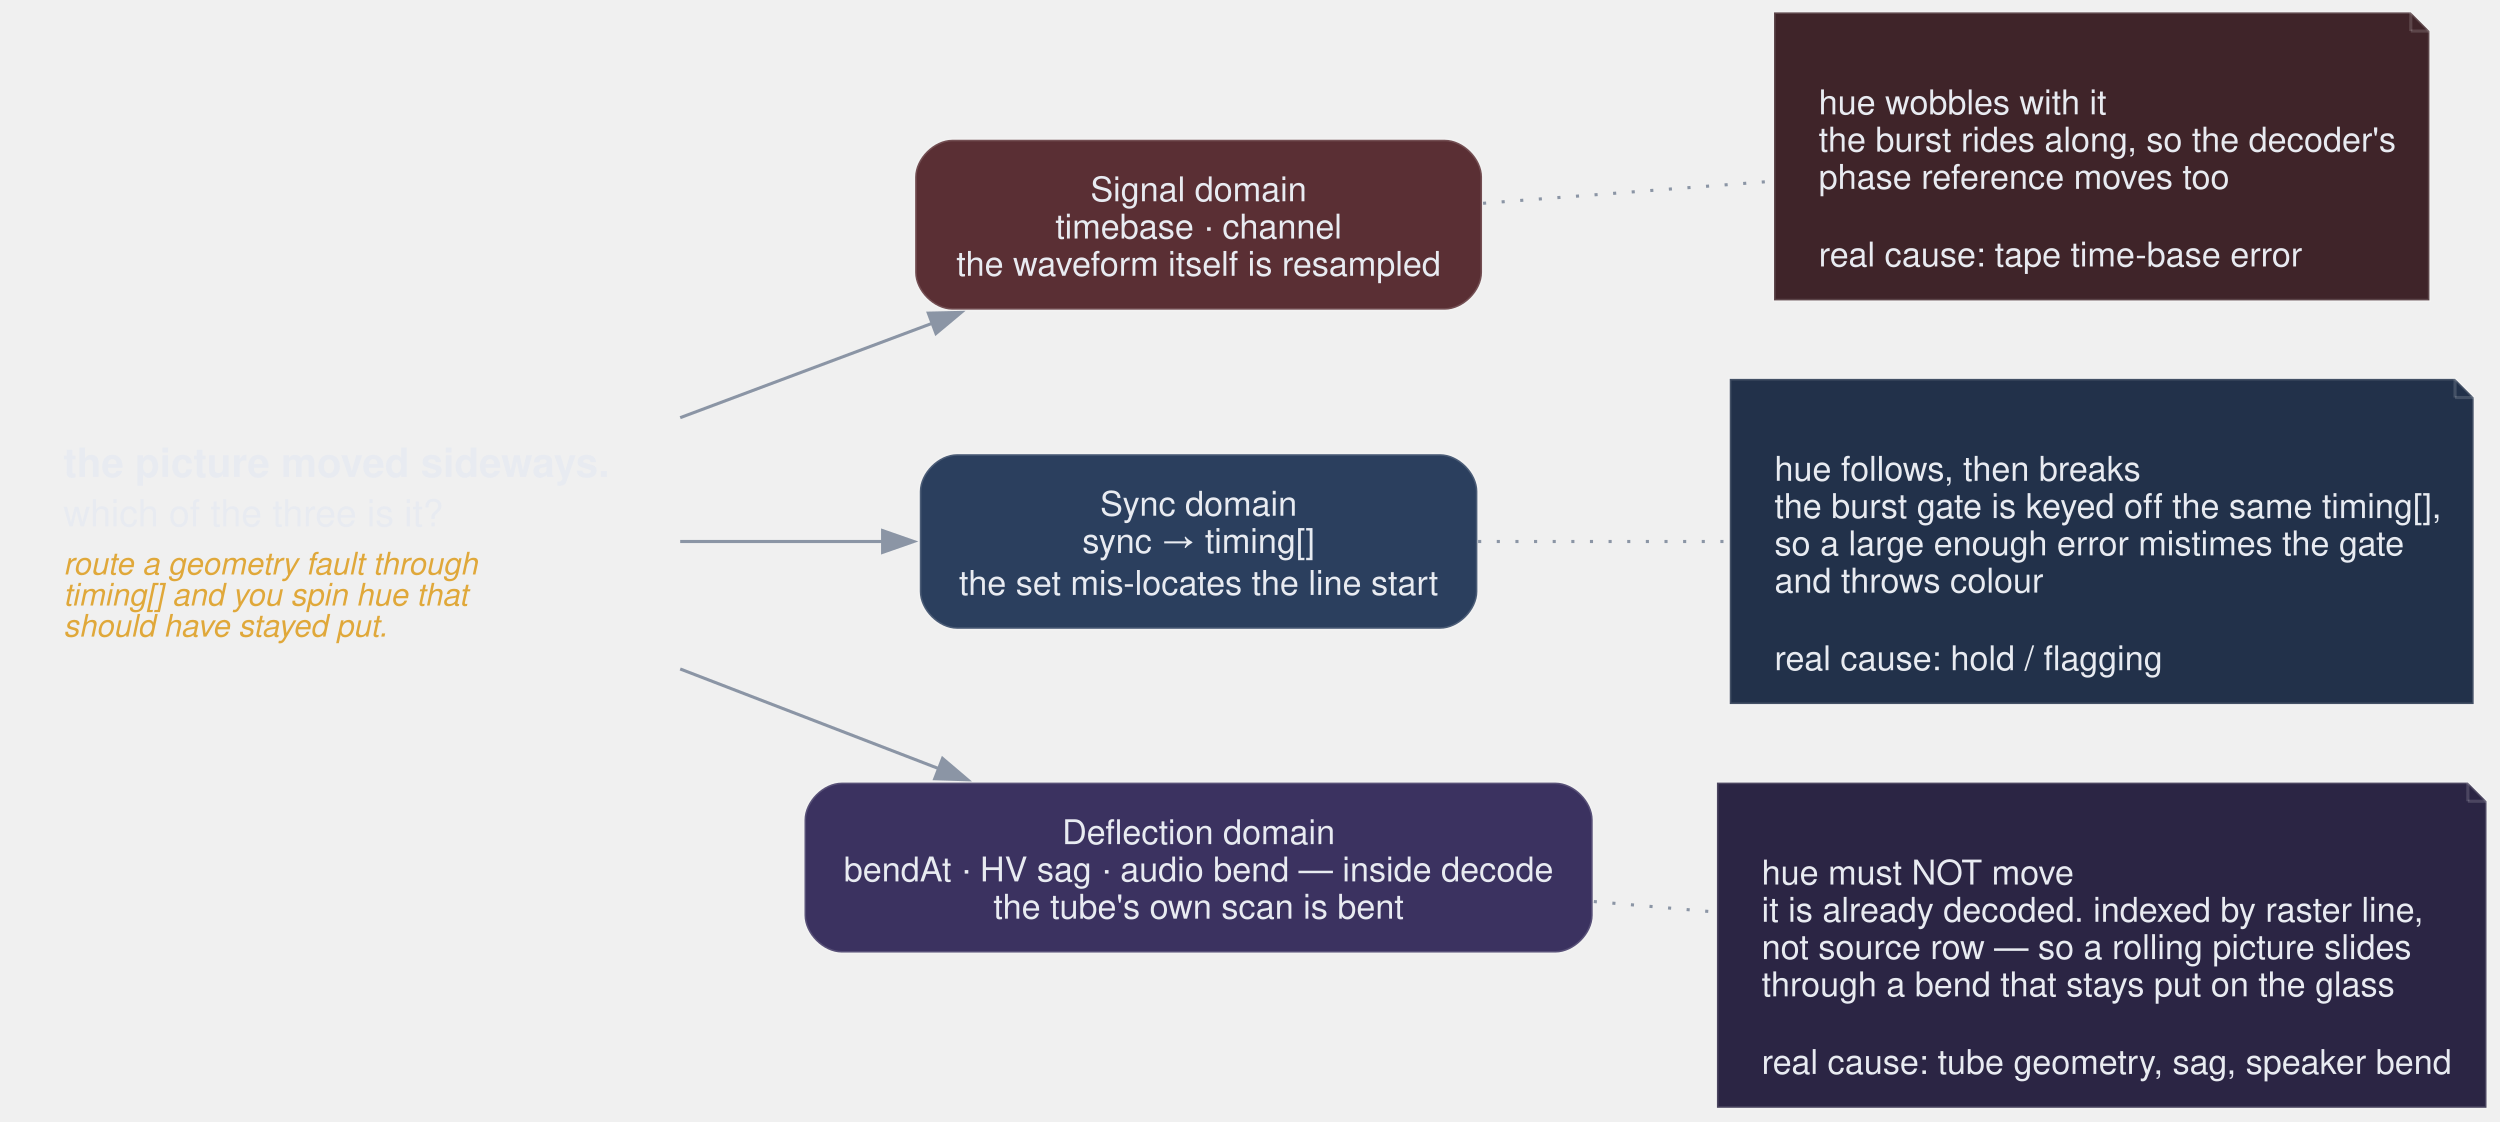
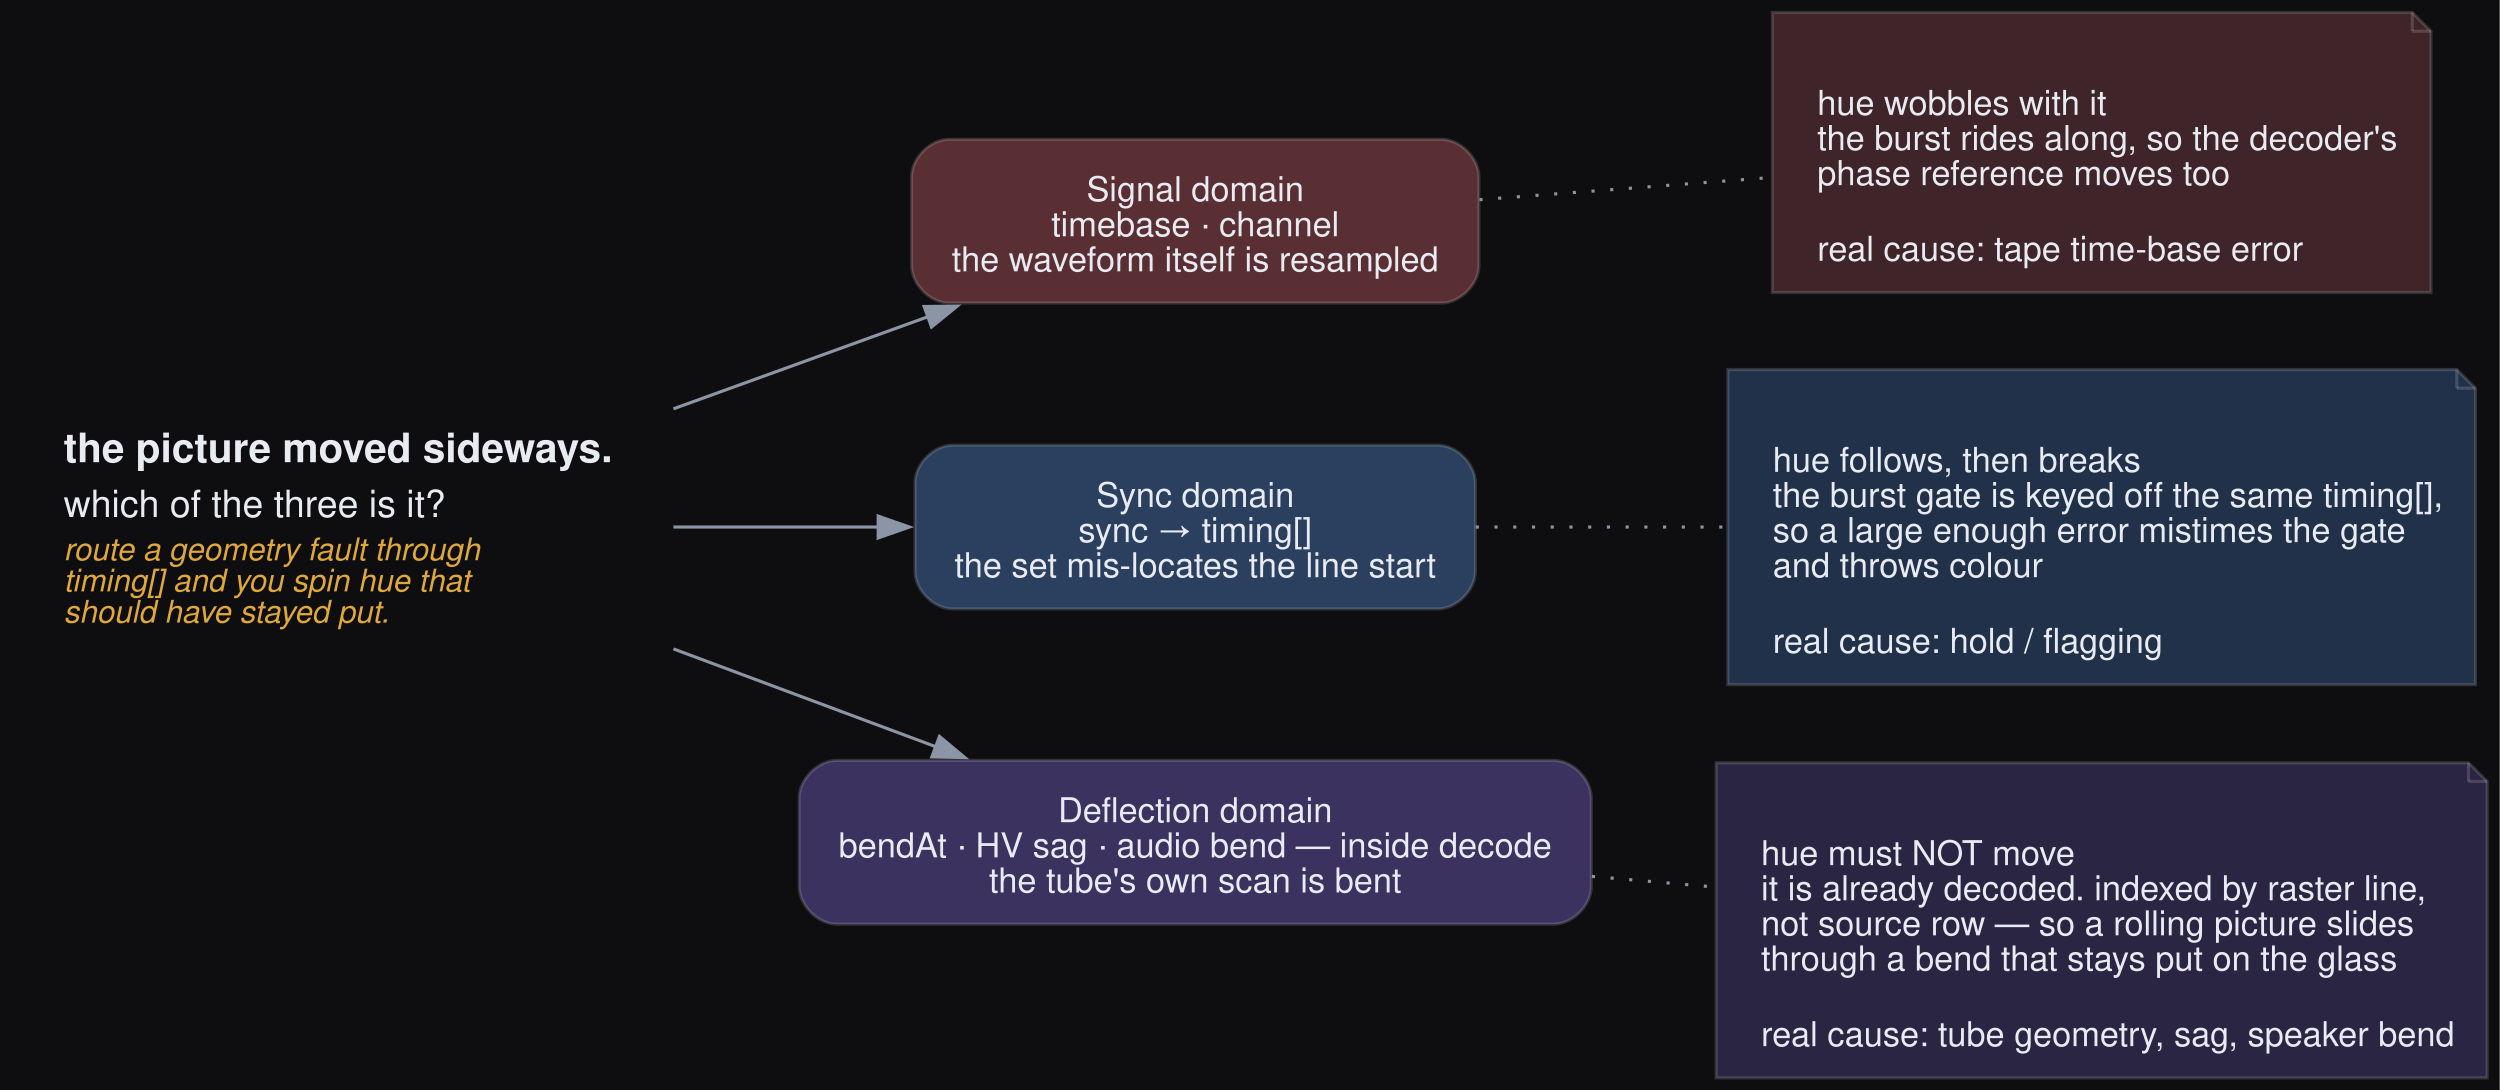
- <svg xmlns="http://www.w3.org/2000/svg" width="805pt" height="361pt" viewBox="0.00 0.00 805.00 361.00">
-   <g id="graph0" class="graph" transform="scale(1 1) rotate(0) translate(4 356.72)">
+ <svg xmlns="http://www.w3.org/2000/svg" width="801pt" height="349pt" viewBox="0.00 0.00 801.00 349.00">
+   <g id="graph0" class="graph" transform="scale(1 1) rotate(0) translate(4 345.35)">
+     <polygon fill="#0e0e11" stroke="none" points="-4,4 -4,-345.35 796.9,-345.35 796.9,4 -4,4" />
    <g id="node1" class="node">
-       <path fill="none" stroke="none" d="M203.05,-225.85C203.05,-225.85 12,-225.85 12,-225.85 6,-225.85 0,-219.85 0,-213.85 0,-213.85 0,-150.88 0,-150.88 0,-144.88 6,-138.88 12,-138.88 12,-138.88 203.05,-138.88 203.05,-138.88 209.05,-138.88 215.05,-144.88 215.05,-150.88 215.05,-150.88 215.05,-213.85 215.05,-213.85 215.05,-219.85 209.05,-225.85 203.05,-225.85" />
-       <text xml:space="preserve" text-anchor="start" x="16.4" y="-203.14" font-family="Helvetica,Arial,sans-serif" font-weight="bold" font-size="13.00" fill="#e8ebf1">the picture moved sideways.</text>
-       <text xml:space="preserve" text-anchor="start" x="16.4" y="-187.24" font-family="Helvetica,Arial,sans-serif" font-size="12.00" fill="#e8ebf1">which of the three is it?</text>
-       <text xml:space="preserve" text-anchor="start" x="16.4" y="-171.74" font-family="Helvetica,Arial,sans-serif" font-style="italic" font-size="10.00" fill="#e0a83a">route a geometry fault through</text>
-       <text xml:space="preserve" text-anchor="start" x="16.4" y="-161.74" font-family="Helvetica,Arial,sans-serif" font-style="italic" font-size="10.00" fill="#e0a83a">timing[] and you spin hue that</text>
-       <text xml:space="preserve" text-anchor="start" x="16.4" y="-151.74" font-family="Helvetica,Arial,sans-serif" font-style="italic" font-size="10.00" fill="#e0a83a">should have stayed put.</text>
+       <path fill="none" stroke="none" d="M200.05,-219.97C200.05,-219.97 12,-219.97 12,-219.97 6,-219.97 0,-213.97 0,-207.97 0,-207.97 0,-145 0,-145 0,-139 6,-133 12,-133 12,-133 200.05,-133 200.05,-133 206.05,-133 212.05,-139 212.05,-145 212.05,-145 212.05,-207.97 212.05,-207.97 212.05,-213.97 206.05,-219.97 200.05,-219.97" />
+       <text xml:space="preserve" text-anchor="start" x="16.4" y="-197.26" font-family="Helvetica,Arial,sans-serif" font-weight="bold" font-size="13.00" fill="#e8ebf1">the picture moved sideways.</text>
+       <text xml:space="preserve" text-anchor="start" x="16.4" y="-179.71" font-family="Helvetica,Arial,sans-serif" font-size="12.00" fill="#e8ebf1">which of the three is it?</text>
+       <text xml:space="preserve" text-anchor="start" x="16.4" y="-165.86" font-family="Helvetica,Arial,sans-serif" font-style="italic" font-size="10.00" fill="#e0a83a">route a geometry fault through</text>
+       <text xml:space="preserve" text-anchor="start" x="16.4" y="-155.86" font-family="Helvetica,Arial,sans-serif" font-style="italic" font-size="10.00" fill="#e0a83a">timing[] and you spin hue that</text>
+       <text xml:space="preserve" text-anchor="start" x="16.4" y="-145.86" font-family="Helvetica,Arial,sans-serif" font-style="italic" font-size="10.00" fill="#e0a83a">should have stayed put.</text>
    </g>
    <g id="node2" class="node">
-       <path fill="#5a2f34" stroke="#ffffff" stroke-opacity="0.149" d="M461.22,-311.72C461.22,-311.72 302.67,-311.72 302.67,-311.72 296.67,-311.72 290.67,-305.72 290.67,-299.72 290.67,-299.72 290.67,-269 290.67,-269 290.67,-263 296.67,-257 302.67,-257 302.67,-257 461.22,-257 461.22,-257 467.22,-257 473.22,-263 473.22,-269 473.22,-269 473.22,-299.72 473.22,-299.72 473.22,-305.72 467.22,-311.72 461.22,-311.72" />
-       <text xml:space="preserve" text-anchor="middle" x="381.95" y="-291.91" font-family="Helvetica,Arial,sans-serif" font-size="11.00" fill="#e8ebf1">Signal domain</text>
-       <text xml:space="preserve" text-anchor="middle" x="381.95" y="-279.91" font-family="Helvetica,Arial,sans-serif" font-size="11.00" fill="#e8ebf1">timebase · channel</text>
-       <text xml:space="preserve" text-anchor="middle" x="381.95" y="-267.91" font-family="Helvetica,Arial,sans-serif" font-size="11.00" fill="#e8ebf1">the waveform itself is resampled</text>
+       <path fill="#5a2f34" stroke="#ffffff" stroke-opacity="0.149" d="M457.85,-300.72C457.85,-300.72 300.05,-300.72 300.05,-300.72 294.05,-300.72 288.05,-294.72 288.05,-288.72 288.05,-288.72 288.05,-260.25 288.05,-260.25 288.05,-254.25 294.05,-248.25 300.05,-248.25 300.05,-248.25 457.85,-248.25 457.85,-248.25 463.85,-248.25 469.85,-254.25 469.85,-260.25 469.85,-260.25 469.85,-288.72 469.85,-288.72 469.85,-294.72 463.85,-300.72 457.85,-300.72" />
+       <text xml:space="preserve" text-anchor="middle" x="378.95" y="-280.91" font-family="Helvetica,Arial,sans-serif" font-size="11.00" fill="#e8ebf1">Signal domain</text>
+       <text xml:space="preserve" text-anchor="middle" x="378.95" y="-269.66" font-family="Helvetica,Arial,sans-serif" font-size="11.00" fill="#e8ebf1">timebase · channel</text>
+       <text xml:space="preserve" text-anchor="middle" x="378.95" y="-258.41" font-family="Helvetica,Arial,sans-serif" font-size="11.00" fill="#e8ebf1">the waveform itself is resampled</text>
    </g>
    <g id="edge1" class="edge">
-       <path fill="none" stroke="#8b95a5" d="M215.02,-222.23C242.04,-232.35 270.7,-243.08 296.46,-252.73" />
-       <polygon fill="#8b95a5" stroke="#8b95a5" points="294.92,-255.89 305.51,-256.12 297.38,-249.33 294.92,-255.89" />
+       <path fill="none" stroke="#8b95a5" d="M211.77,-214.37C238.86,-224.17 267.68,-234.6 293.58,-243.97" />
+       <polygon fill="#8b95a5" stroke="#8b95a5" points="292.09,-247.15 302.69,-247.26 294.47,-240.57 292.09,-247.15" />
    </g>
    <g id="node3" class="node">
-       <path fill="#2b3f5e" stroke="#ffffff" stroke-opacity="0.149" d="M459.72,-210.47C459.72,-210.47 304.17,-210.47 304.17,-210.47 298.17,-210.47 292.17,-204.47 292.17,-198.47 292.17,-198.47 292.17,-166.25 292.17,-166.25 292.17,-160.25 298.17,-154.25 304.17,-154.25 304.17,-154.25 459.72,-154.25 459.72,-154.25 465.72,-154.25 471.72,-160.25 471.72,-166.25 471.72,-166.25 471.72,-198.47 471.72,-198.47 471.72,-204.47 465.72,-210.47 459.72,-210.47" />
-       <text xml:space="preserve" text-anchor="middle" x="381.95" y="-190.66" font-family="Helvetica,Arial,sans-serif" font-size="11.00" fill="#e8ebf1">Sync domain</text>
-       <text xml:space="preserve" text-anchor="middle" x="381.95" y="-178.66" font-family="Helvetica,Arial,sans-serif" font-size="11.00" fill="#e8ebf1">sync → timing[]</text>
-       <text xml:space="preserve" text-anchor="middle" x="381.95" y="-165.16" font-family="Helvetica,Arial,sans-serif" font-size="11.00" fill="#e8ebf1">the set mis-locates the line start</text>
+       <path fill="#2b3f5e" stroke="#ffffff" stroke-opacity="0.149" d="M456.72,-202.72C456.72,-202.72 301.17,-202.72 301.17,-202.72 295.17,-202.72 289.17,-196.72 289.17,-190.72 289.17,-190.72 289.17,-162.25 289.17,-162.25 289.17,-156.25 295.17,-150.25 301.17,-150.25 301.17,-150.25 456.72,-150.25 456.72,-150.25 462.72,-150.25 468.72,-156.25 468.72,-162.25 468.72,-162.25 468.72,-190.72 468.72,-190.72 468.72,-196.72 462.72,-202.72 456.72,-202.72" />
+       <text xml:space="preserve" text-anchor="middle" x="378.95" y="-182.91" font-family="Helvetica,Arial,sans-serif" font-size="11.00" fill="#e8ebf1">Sync domain</text>
+       <text xml:space="preserve" text-anchor="middle" x="378.95" y="-171.66" font-family="Helvetica,Arial,sans-serif" font-size="11.00" fill="#e8ebf1">sync → timing[]</text>
+       <text xml:space="preserve" text-anchor="middle" x="378.95" y="-160.41" font-family="Helvetica,Arial,sans-serif" font-size="11.00" fill="#e8ebf1">the set mis-locates the line start</text>
    </g>
    <g id="edge2" class="edge">
-       <path fill="none" stroke="#8b95a5" d="M215.02,-182.36C236.53,-182.36 259.07,-182.36 280.36,-182.36" />
-       <polygon fill="#8b95a5" stroke="#8b95a5" points="280.2,-185.86 290.2,-182.36 280.2,-178.86 280.2,-185.86" />
+       <path fill="none" stroke="#8b95a5" d="M211.77,-176.49C233.36,-176.49 256.04,-176.49 277.46,-176.49" />
+       <polygon fill="#8b95a5" stroke="#8b95a5" points="277.37,-179.99 287.37,-176.49 277.37,-172.99 277.37,-179.99" />
    </g>
    <g id="node4" class="node">
-       <path fill="#3b3260" stroke="#ffffff" stroke-opacity="0.149" d="M496.85,-104.72C496.85,-104.72 267.05,-104.72 267.05,-104.72 261.05,-104.72 255.05,-98.72 255.05,-92.72 255.05,-92.72 255.05,-62 255.05,-62 255.05,-56 261.05,-50 267.05,-50 267.05,-50 496.85,-50 496.85,-50 502.85,-50 508.85,-56 508.85,-62 508.85,-62 508.85,-92.72 508.85,-92.72 508.85,-98.72 502.85,-104.72 496.85,-104.72" />
-       <text xml:space="preserve" text-anchor="middle" x="381.95" y="-84.91" font-family="Helvetica,Arial,sans-serif" font-size="11.00" fill="#e8ebf1">Deflection domain</text>
-       <text xml:space="preserve" text-anchor="middle" x="381.95" y="-72.91" font-family="Helvetica,Arial,sans-serif" font-size="11.00" fill="#e8ebf1">bendAt · HV sag · audio bend — inside decode</text>
-       <text xml:space="preserve" text-anchor="middle" x="381.95" y="-60.91" font-family="Helvetica,Arial,sans-serif" font-size="11.00" fill="#e8ebf1">the tube's own scan is bent</text>
+       <path fill="#3b3260" stroke="#ffffff" stroke-opacity="0.149" d="M493.85,-101.72C493.85,-101.72 264.05,-101.72 264.05,-101.72 258.05,-101.72 252.05,-95.72 252.05,-89.72 252.05,-89.72 252.05,-61.25 252.05,-61.25 252.05,-55.25 258.05,-49.25 264.05,-49.25 264.05,-49.25 493.85,-49.25 493.85,-49.25 499.85,-49.25 505.85,-55.25 505.85,-61.25 505.85,-61.25 505.85,-89.72 505.85,-89.72 505.85,-95.72 499.85,-101.72 493.85,-101.72" />
+       <text xml:space="preserve" text-anchor="middle" x="378.95" y="-81.91" font-family="Helvetica,Arial,sans-serif" font-size="11.00" fill="#e8ebf1">Deflection domain</text>
+       <text xml:space="preserve" text-anchor="middle" x="378.95" y="-70.66" font-family="Helvetica,Arial,sans-serif" font-size="11.00" fill="#e8ebf1">bendAt · HV sag · audio bend — inside decode</text>
+       <text xml:space="preserve" text-anchor="middle" x="378.95" y="-59.41" font-family="Helvetica,Arial,sans-serif" font-size="11.00" fill="#e8ebf1">the tube's own scan is bent</text>
    </g>
    <g id="edge3" class="edge">
-       <path fill="none" stroke="#8b95a5" d="M215.02,-141.31C242.7,-130.65 272.09,-119.32 298.33,-109.2" />
-       <polygon fill="#8b95a5" stroke="#8b95a5" points="299.5,-112.5 307.57,-105.64 296.98,-105.97 299.5,-112.5" />
+       <path fill="none" stroke="#8b95a5" d="M211.77,-137.44C239.65,-127.04 269.35,-115.97 295.83,-106.1" />
+       <polygon fill="#8b95a5" stroke="#8b95a5" points="297.01,-109.4 305.15,-102.62 294.56,-102.84 297.01,-109.4" />
    </g>
    <g id="node5" class="node">
-       <polygon fill="#3f2429" stroke="#ffffff" stroke-opacity="0.149" points="772.27,-352.72 567.23,-352.72 567.23,-260 778.27,-260 778.27,-346.72 772.27,-352.72" />
-       <polyline fill="none" stroke="#ffffff" stroke-opacity="0.149" points="772.27,-352.72 772.27,-346.72" />
-       <polyline fill="none" stroke="#ffffff" stroke-opacity="0.149" points="778.27,-346.72 772.27,-346.72" />
-       <text xml:space="preserve" text-anchor="start" x="581.62" y="-319.91" font-family="Helvetica,Arial,sans-serif" font-size="11.00" fill="#e8ebf1">hue wobbles with it</text>
-       <text xml:space="preserve" text-anchor="start" x="581.62" y="-307.91" font-family="Helvetica,Arial,sans-serif" font-size="11.00" fill="#e8ebf1">the burst rides along, so the decoder's</text>
-       <text xml:space="preserve" text-anchor="start" x="581.62" y="-295.91" font-family="Helvetica,Arial,sans-serif" font-size="11.00" fill="#e8ebf1">phase reference moves too</text>
-       <text xml:space="preserve" text-anchor="start" x="581.62" y="-270.91" font-family="Helvetica,Arial,sans-serif" font-size="11.00" fill="#e8ebf1">real cause: tape time-base error</text>
+       <polygon fill="#3f2429" stroke="#ffffff" stroke-opacity="0.149" points="768.9,-341.35 563.85,-341.35 563.85,-251.62 774.9,-251.62 774.9,-335.35 768.9,-341.35" />
+       <polyline fill="none" stroke="#ffffff" stroke-opacity="0.149" points="768.9,-341.35 768.9,-335.35" />
+       <polyline fill="none" stroke="#ffffff" stroke-opacity="0.149" points="774.9,-335.35 768.9,-335.35" />
+       <text xml:space="preserve" text-anchor="start" x="578.25" y="-308.54" font-family="Helvetica,Arial,sans-serif" font-size="11.00" fill="#e8ebf1">hue wobbles with it</text>
+       <text xml:space="preserve" text-anchor="start" x="578.25" y="-297.29" font-family="Helvetica,Arial,sans-serif" font-size="11.00" fill="#e8ebf1">the burst rides along, so the decoder's</text>
+       <text xml:space="preserve" text-anchor="start" x="578.25" y="-286.04" font-family="Helvetica,Arial,sans-serif" font-size="11.00" fill="#e8ebf1">phase reference moves too</text>
+       <text xml:space="preserve" text-anchor="start" x="578.25" y="-261.79" font-family="Helvetica,Arial,sans-serif" font-size="11.00" fill="#e8ebf1">real cause: tape time-base error</text>
    </g>
    <g id="edge4" class="edge">
-       <path fill="none" stroke="#8b95a5" stroke-dasharray="1,5" d="M473.54,-291.26C503.15,-293.52 536.28,-296.04 566.85,-298.37" />
+       <path fill="none" stroke="#8b95a5" stroke-dasharray="1,5" d="M470.02,-281.36C499.69,-283.62 532.94,-286.15 563.61,-288.49" />
    </g>
    <g id="node6" class="node">
-       <polygon fill="#22314a" stroke="#ffffff" stroke-opacity="0.149" points="786.52,-234.72 552.98,-234.72 552.98,-130 792.52,-130 792.52,-228.72 786.52,-234.72" />
-       <polyline fill="none" stroke="#ffffff" stroke-opacity="0.149" points="786.52,-234.72 786.52,-228.72" />
-       <polyline fill="none" stroke="#ffffff" stroke-opacity="0.149" points="792.52,-228.72 786.52,-228.72" />
-       <text xml:space="preserve" text-anchor="start" x="567.38" y="-201.91" font-family="Helvetica,Arial,sans-serif" font-size="11.00" fill="#e8ebf1">hue follows, then breaks</text>
-       <text xml:space="preserve" text-anchor="start" x="567.38" y="-189.91" font-family="Helvetica,Arial,sans-serif" font-size="11.00" fill="#e8ebf1">the burst gate is keyed off the same timing[],</text>
-       <text xml:space="preserve" text-anchor="start" x="567.38" y="-177.91" font-family="Helvetica,Arial,sans-serif" font-size="11.00" fill="#e8ebf1">so a large enough error mistimes the gate</text>
-       <text xml:space="preserve" text-anchor="start" x="567.38" y="-165.91" font-family="Helvetica,Arial,sans-serif" font-size="11.00" fill="#e8ebf1">and throws colour</text>
-       <text xml:space="preserve" text-anchor="start" x="567.38" y="-140.91" font-family="Helvetica,Arial,sans-serif" font-size="11.00" fill="#e8ebf1">real cause: hold / flagging</text>
+       <polygon fill="#22314a" stroke="#ffffff" stroke-opacity="0.149" points="783.15,-226.97 549.6,-226.97 549.6,-126 789.15,-126 789.15,-220.97 783.15,-226.97" />
+       <polyline fill="none" stroke="#ffffff" stroke-opacity="0.149" points="783.15,-226.97 783.15,-220.97" />
+       <polyline fill="none" stroke="#ffffff" stroke-opacity="0.149" points="789.15,-220.97 783.15,-220.97" />
+       <text xml:space="preserve" text-anchor="start" x="564" y="-194.16" font-family="Helvetica,Arial,sans-serif" font-size="11.00" fill="#e8ebf1">hue follows, then breaks</text>
+       <text xml:space="preserve" text-anchor="start" x="564" y="-182.91" font-family="Helvetica,Arial,sans-serif" font-size="11.00" fill="#e8ebf1">the burst gate is keyed off the same timing[],</text>
+       <text xml:space="preserve" text-anchor="start" x="564" y="-171.66" font-family="Helvetica,Arial,sans-serif" font-size="11.00" fill="#e8ebf1">so a large enough error mistimes the gate</text>
+       <text xml:space="preserve" text-anchor="start" x="564" y="-160.41" font-family="Helvetica,Arial,sans-serif" font-size="11.00" fill="#e8ebf1">and throws colour</text>
+       <text xml:space="preserve" text-anchor="start" x="564" y="-136.16" font-family="Helvetica,Arial,sans-serif" font-size="11.00" fill="#e8ebf1">real cause: hold / flagging</text>
    </g>
    <g id="edge5" class="edge">
-       <path fill="none" stroke="#8b95a5" stroke-dasharray="1,5" d="M471.96,-182.36C497.4,-182.36 525.54,-182.36 552.48,-182.36" />
+       <path fill="none" stroke="#8b95a5" stroke-dasharray="1,5" d="M468.84,-176.49C494.25,-176.49 522.36,-176.49 549.26,-176.49" />
    </g>
    <g id="node7" class="node">
-       <polygon fill="#2b2544" stroke="#ffffff" stroke-opacity="0.149" points="790.65,-104.72 548.85,-104.72 548.85,0 796.65,0 796.65,-98.72 790.65,-104.72" />
-       <polyline fill="none" stroke="#ffffff" stroke-opacity="0.149" points="790.65,-104.72 790.65,-98.72" />
-       <polyline fill="none" stroke="#ffffff" stroke-opacity="0.149" points="796.65,-98.72 790.65,-98.72" />
-       <text xml:space="preserve" text-anchor="start" x="563.25" y="-71.91" font-family="Helvetica,Arial,sans-serif" font-size="11.00" fill="#e8ebf1">hue must NOT move</text>
-       <text xml:space="preserve" text-anchor="start" x="563.25" y="-59.91" font-family="Helvetica,Arial,sans-serif" font-size="11.00" fill="#e8ebf1">it is already decoded. indexed by raster line,</text>
-       <text xml:space="preserve" text-anchor="start" x="563.25" y="-47.91" font-family="Helvetica,Arial,sans-serif" font-size="11.00" fill="#e8ebf1">not source row — so a rolling picture slides</text>
-       <text xml:space="preserve" text-anchor="start" x="563.25" y="-35.91" font-family="Helvetica,Arial,sans-serif" font-size="11.00" fill="#e8ebf1">through a bend that stays put on the glass</text>
-       <text xml:space="preserve" text-anchor="start" x="563.25" y="-10.91" font-family="Helvetica,Arial,sans-serif" font-size="11.00" fill="#e8ebf1">real cause: tube geometry, sag, speaker bend</text>
+       <polygon fill="#2b2544" stroke="#ffffff" stroke-opacity="0.149" points="786.9,-100.97 545.85,-100.97 545.85,0 792.9,0 792.9,-94.97 786.9,-100.97" />
+       <polyline fill="none" stroke="#ffffff" stroke-opacity="0.149" points="786.9,-100.97 786.9,-94.97" />
+       <polyline fill="none" stroke="#ffffff" stroke-opacity="0.149" points="792.9,-94.97 786.9,-94.97" />
+       <text xml:space="preserve" text-anchor="start" x="560.25" y="-68.16" font-family="Helvetica,Arial,sans-serif" font-size="11.00" fill="#e8ebf1">hue must NOT move</text>
+       <text xml:space="preserve" text-anchor="start" x="560.25" y="-56.91" font-family="Helvetica,Arial,sans-serif" font-size="11.00" fill="#e8ebf1">it is already decoded. indexed by raster line,</text>
+       <text xml:space="preserve" text-anchor="start" x="560.25" y="-45.66" font-family="Helvetica,Arial,sans-serif" font-size="11.00" fill="#e8ebf1">not source row — so a rolling picture slides</text>
+       <text xml:space="preserve" text-anchor="start" x="560.25" y="-34.41" font-family="Helvetica,Arial,sans-serif" font-size="11.00" fill="#e8ebf1">through a bend that stays put on the glass</text>
+       <text xml:space="preserve" text-anchor="start" x="560.25" y="-10.16" font-family="Helvetica,Arial,sans-serif" font-size="11.00" fill="#e8ebf1">real cause: tube geometry, sag, speaker bend</text>
    </g>
    <g id="edge6" class="edge">
-       <path fill="none" stroke="#8b95a5" stroke-dasharray="1,5" d="M509.2,-66.43C522.25,-65.3 535.51,-64.15 548.53,-63.03" />
+       <path fill="none" stroke="#8b95a5" stroke-dasharray="1,5" d="M506.04,-64.56C519.23,-63.41 532.62,-62.25 545.77,-61.11" />
    </g>
  </g>
</svg>
